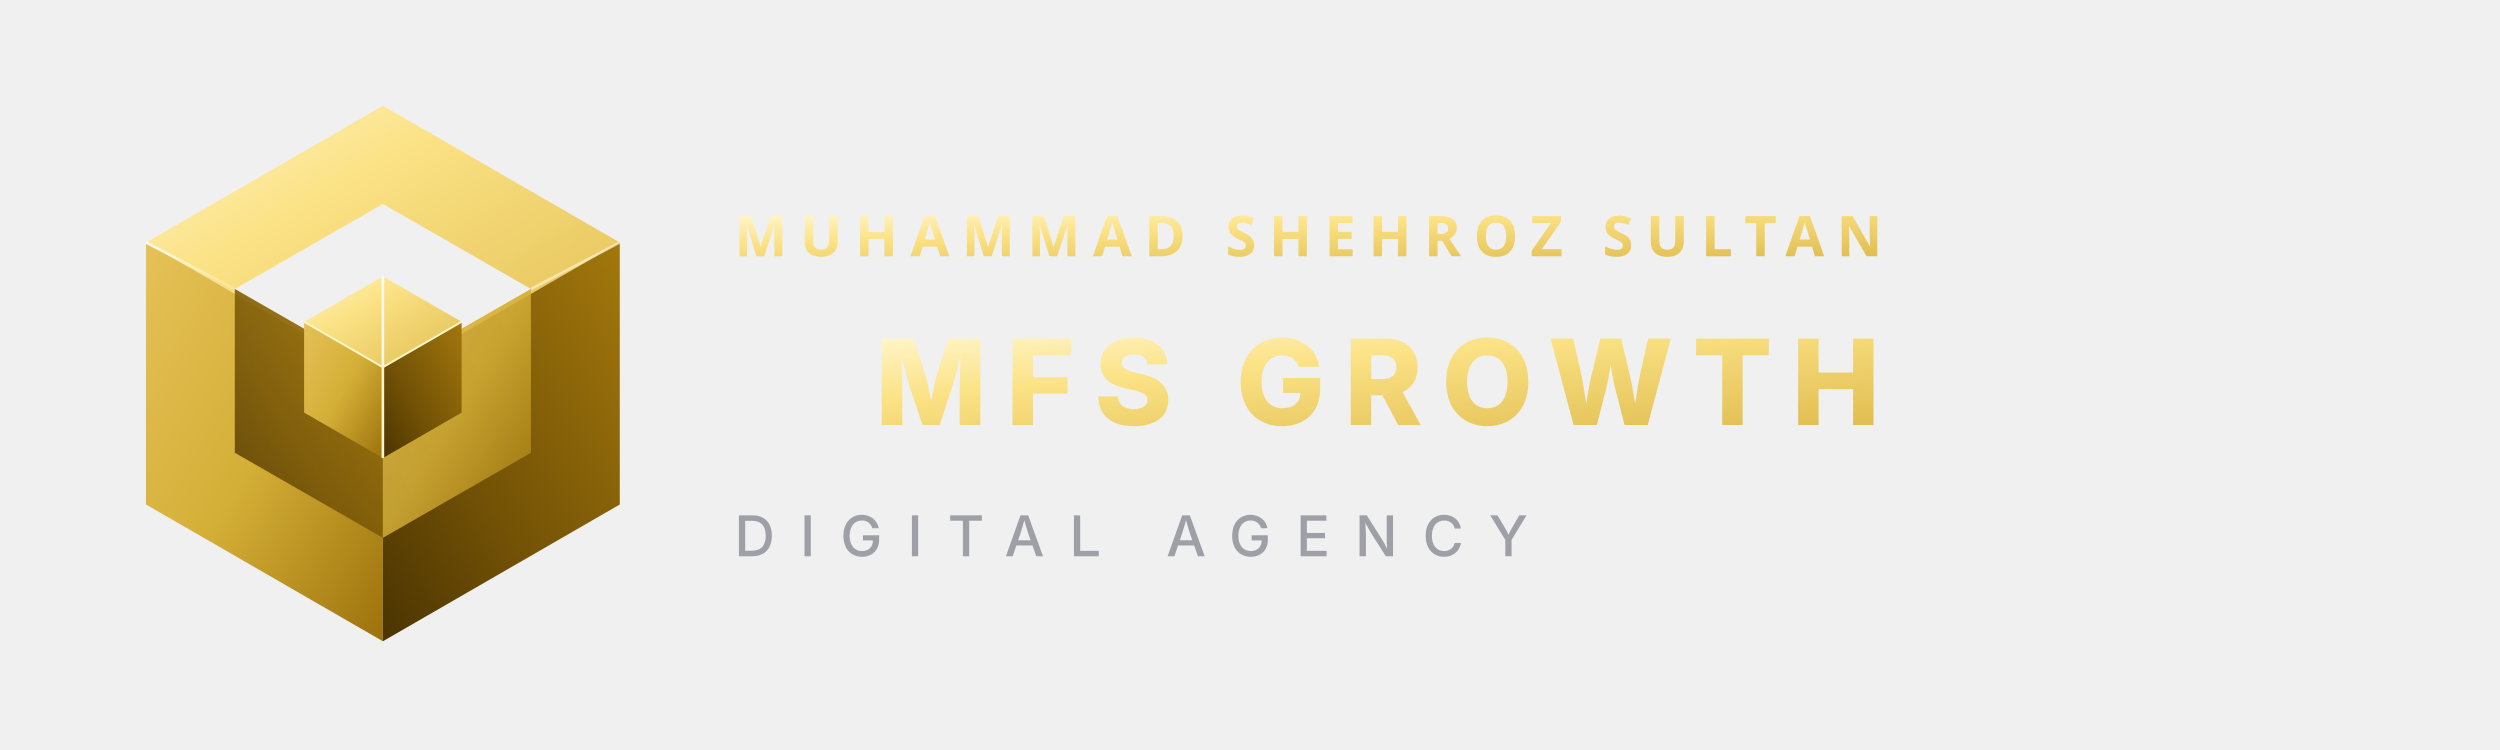
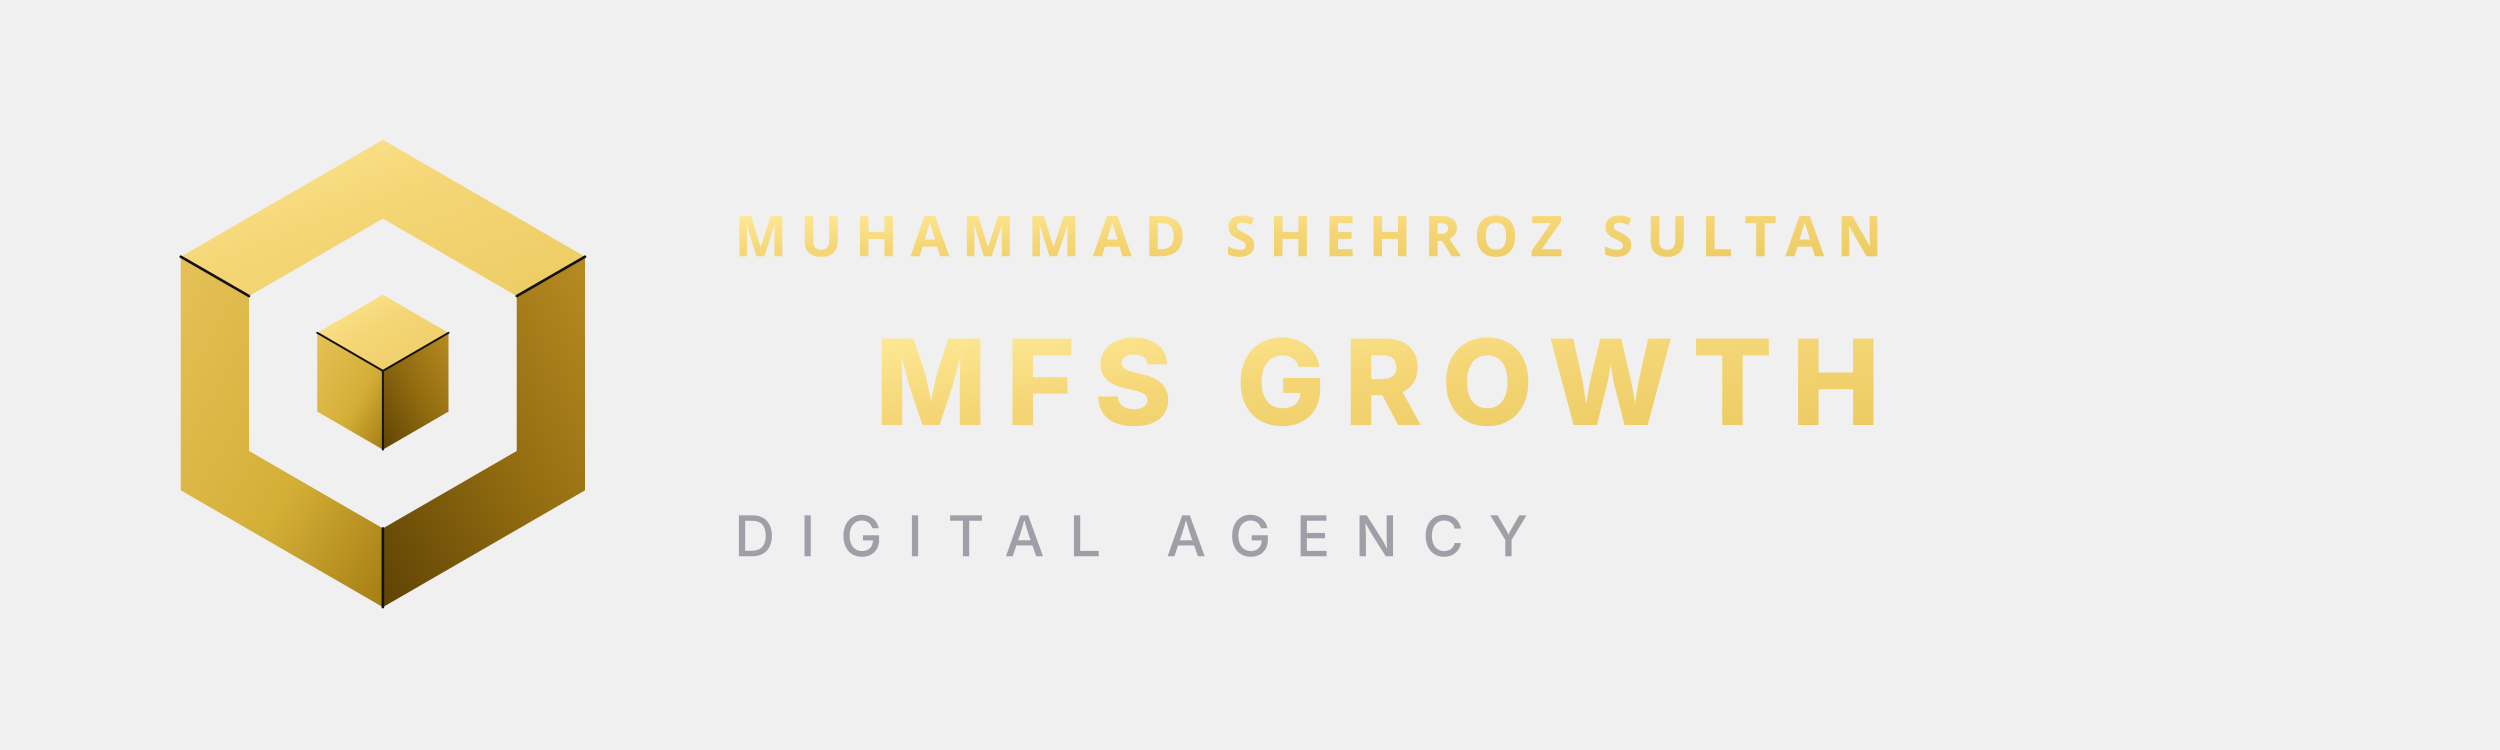
<svg xmlns="http://www.w3.org/2000/svg" viewBox="0 0 800 240" width="800" height="240">
  <defs>
-     <linearGradient id="topGold" x1="0%" y1="0%" x2="100%" y2="100%">
-       <stop offset="0%" stop-color="#FFF5C8" />
-       <stop offset="35%" stop-color="#FBE285" />
-       <stop offset="100%" stop-color="#E0BD50" />
+     <linearGradient id="logoTopGold" x1="0%" y1="0%" x2="100%" y2="100%">
+       <stop offset="0%" stop-color="#FDE895" />
+       <stop offset="45%" stop-color="#F5D676" />
+       <stop offset="100%" stop-color="#ECCB62" />
    </linearGradient>
-     <linearGradient id="leftGold" x1="0%" y1="0%" x2="100%" y2="100%">
+     <linearGradient id="logoLeftGold" x1="0%" y1="0%" x2="100%" y2="100%">
      <stop offset="0%" stop-color="#E5C158" />
-       <stop offset="50%" stop-color="#D4AF37" />
-       <stop offset="100%" stop-color="#9C720B" />
+       <stop offset="60%" stop-color="#D4AF37" />
+       <stop offset="100%" stop-color="#A57D13" />
    </linearGradient>
-     <linearGradient id="rightGold" x1="100%" y1="0%" x2="0%" y2="100%">
-       <stop offset="0%" stop-color="#A2770C" />
-       <stop offset="60%" stop-color="#735206" />
-       <stop offset="100%" stop-color="#4B3402" />
-     </linearGradient>
-     <linearGradient id="specularGlow" x1="0%" y1="0%" x2="100%" y2="100%">
-       <stop offset="0%" stop-color="#FFFFFF" stop-opacity="0.9" />
-       <stop offset="100%" stop-color="#FFF3C2" stop-opacity="0.3" />
+     <linearGradient id="logoRightGold" x1="100%" y1="0%" x2="0%" y2="100%">
+       <stop offset="0%" stop-color="#B88B22" />
+       <stop offset="50%" stop-color="#916B10" />
+       <stop offset="100%" stop-color="#5E4304" />
    </linearGradient>
  </defs>
  <g transform="translate(15, 12) scale(0.42)">
-     <path d="M 256,52 L 436.5,156.2 L 256,260.4 L 75.5,156.2 Z M 256,126.8 L 143.2,191.6 L 256,256.4 L 368.8,191.6 Z" fill="url(#topGold)" fill-rule="evenodd" />
-     <polygon points="75.5,156.2 256,260.4 256,460 75.5,355.8" fill="url(#leftGold)" />
-     <polygon points="143.2,191.6 256,256.4 256,381.2 143.2,316.4" fill="url(#rightGold)" opacity="0.85" />
-     <polygon points="436.5,156.2 256,260.4 256,460 436.5,355.8" fill="url(#rightGold)" />
-     <polygon points="368.8,191.6 256,256.4 256,381.2 368.8,316.4" fill="url(#leftGold)" opacity="0.85" />
-     <polygon points="256,182 316,216.6 256,251.2 196,216.6" fill="url(#topGold)" />
-     <polygon points="196,216.6 256,251.2 256,320.4 196,285.8" fill="url(#leftGold)" />
-     <polygon points="256,251.2 316,216.6 316,285.8 256,320.4" fill="url(#rightGold)" />
-     <line x1="256" y1="52" x2="256" y2="126.8" stroke="url(#specularGlow)" stroke-width="2.5" stroke-linecap="round" />
-     <line x1="75.5" y1="156.2" x2="143.2" y2="191.6" stroke="url(#specularGlow)" stroke-width="2" />
-     <line x1="436.5" y1="156.2" x2="368.8" y2="191.6" stroke="url(#specularGlow)" stroke-width="2" />
-     <line x1="256" y1="182" x2="256" y2="251.2" stroke="#FFFFFF" stroke-width="2" opacity="0.85" />
-     <line x1="196" y1="216.6" x2="256" y2="251.2" stroke="#FFF5C8" stroke-width="1.5" />
-     <line x1="316" y1="216.6" x2="256" y2="251.2" stroke="#FFF5C8" stroke-width="1.5" />
-     <line x1="256" y1="251.2" x2="256" y2="320.4" stroke="#FFF5C8" stroke-width="2" />
+     <polygon points="102,167 256,78 410,167 358,197 256,138 154,197" fill="url(#logoTopGold)" />
+     <polygon points="102,167 154,197 154,315 256,374 256,434 102,345" fill="url(#logoLeftGold)" />
+     <polygon points="410,167 358,197 358,315 256,374 256,434 410,345" fill="url(#logoRightGold)" />
+     <polygon points="256,196 306,225 256,254 206,225" fill="url(#logoTopGold)" />
+     <polygon points="206,225 256,254 256,314 206,285" fill="url(#logoLeftGold)" />
+     <polygon points="256,254 306,225 306,285 256,314" fill="url(#logoRightGold)" />
+     <line x1="102" y1="167" x2="154" y2="197" stroke="#121212" stroke-width="2" stroke-linecap="round" />
+     <line x1="410" y1="167" x2="358" y2="197" stroke="#121212" stroke-width="2" stroke-linecap="round" />
+     <line x1="256" y1="434" x2="256" y2="374" stroke="#121212" stroke-width="2" stroke-linecap="round" />
+     <line x1="206" y1="225" x2="256" y2="254" stroke="#121212" stroke-width="1.5" stroke-linecap="round" />
+     <line x1="306" y1="225" x2="256" y2="254" stroke="#121212" stroke-width="1.5" stroke-linecap="round" />
+     <line x1="256" y1="254" x2="256" y2="314" stroke="#121212" stroke-width="1.5" stroke-linecap="round" />
  </g>
-   <text x="235" y="82" font-family="'Poppins', 'Montserrat', sans-serif" font-weight="600" font-size="18" fill="url(#topGold)" letter-spacing="4">MUHAMMAD SHEHROZ SULTAN</text>
-   <line x1="235" y1="125" x2="265" y2="125" stroke="url(#topGold)" stroke-width="3" />
-   <text x="280" y="136" font-family="'Poppins', 'Inter', sans-serif" font-weight="800" font-size="38" fill="url(#topGold)" letter-spacing="6">MFS GROWTH</text>
-   <line x1="695" y1="125" x2="725" y2="125" stroke="url(#topGold)" stroke-width="3" />
+   <text x="235" y="82" font-family="'Poppins', 'Montserrat', sans-serif" font-weight="600" font-size="18" fill="url(#logoTopGold)" letter-spacing="4">MUHAMMAD SHEHROZ SULTAN</text>
+   <line x1="235" y1="125" x2="265" y2="125" stroke="url(#logoTopGold)" stroke-width="3" />
+   <text x="280" y="136" font-family="'Poppins', 'Inter', sans-serif" font-weight="800" font-size="38" fill="url(#logoTopGold)" letter-spacing="6">MFS GROWTH</text>
+   <line x1="695" y1="125" x2="725" y2="125" stroke="url(#logoTopGold)" stroke-width="3" />
  <text x="235" y="178" font-family="'Poppins', 'Inter', sans-serif" font-weight="500" font-size="18" fill="#9FA0A7" letter-spacing="8">DIGITAL AGENCY</text>
</svg>
